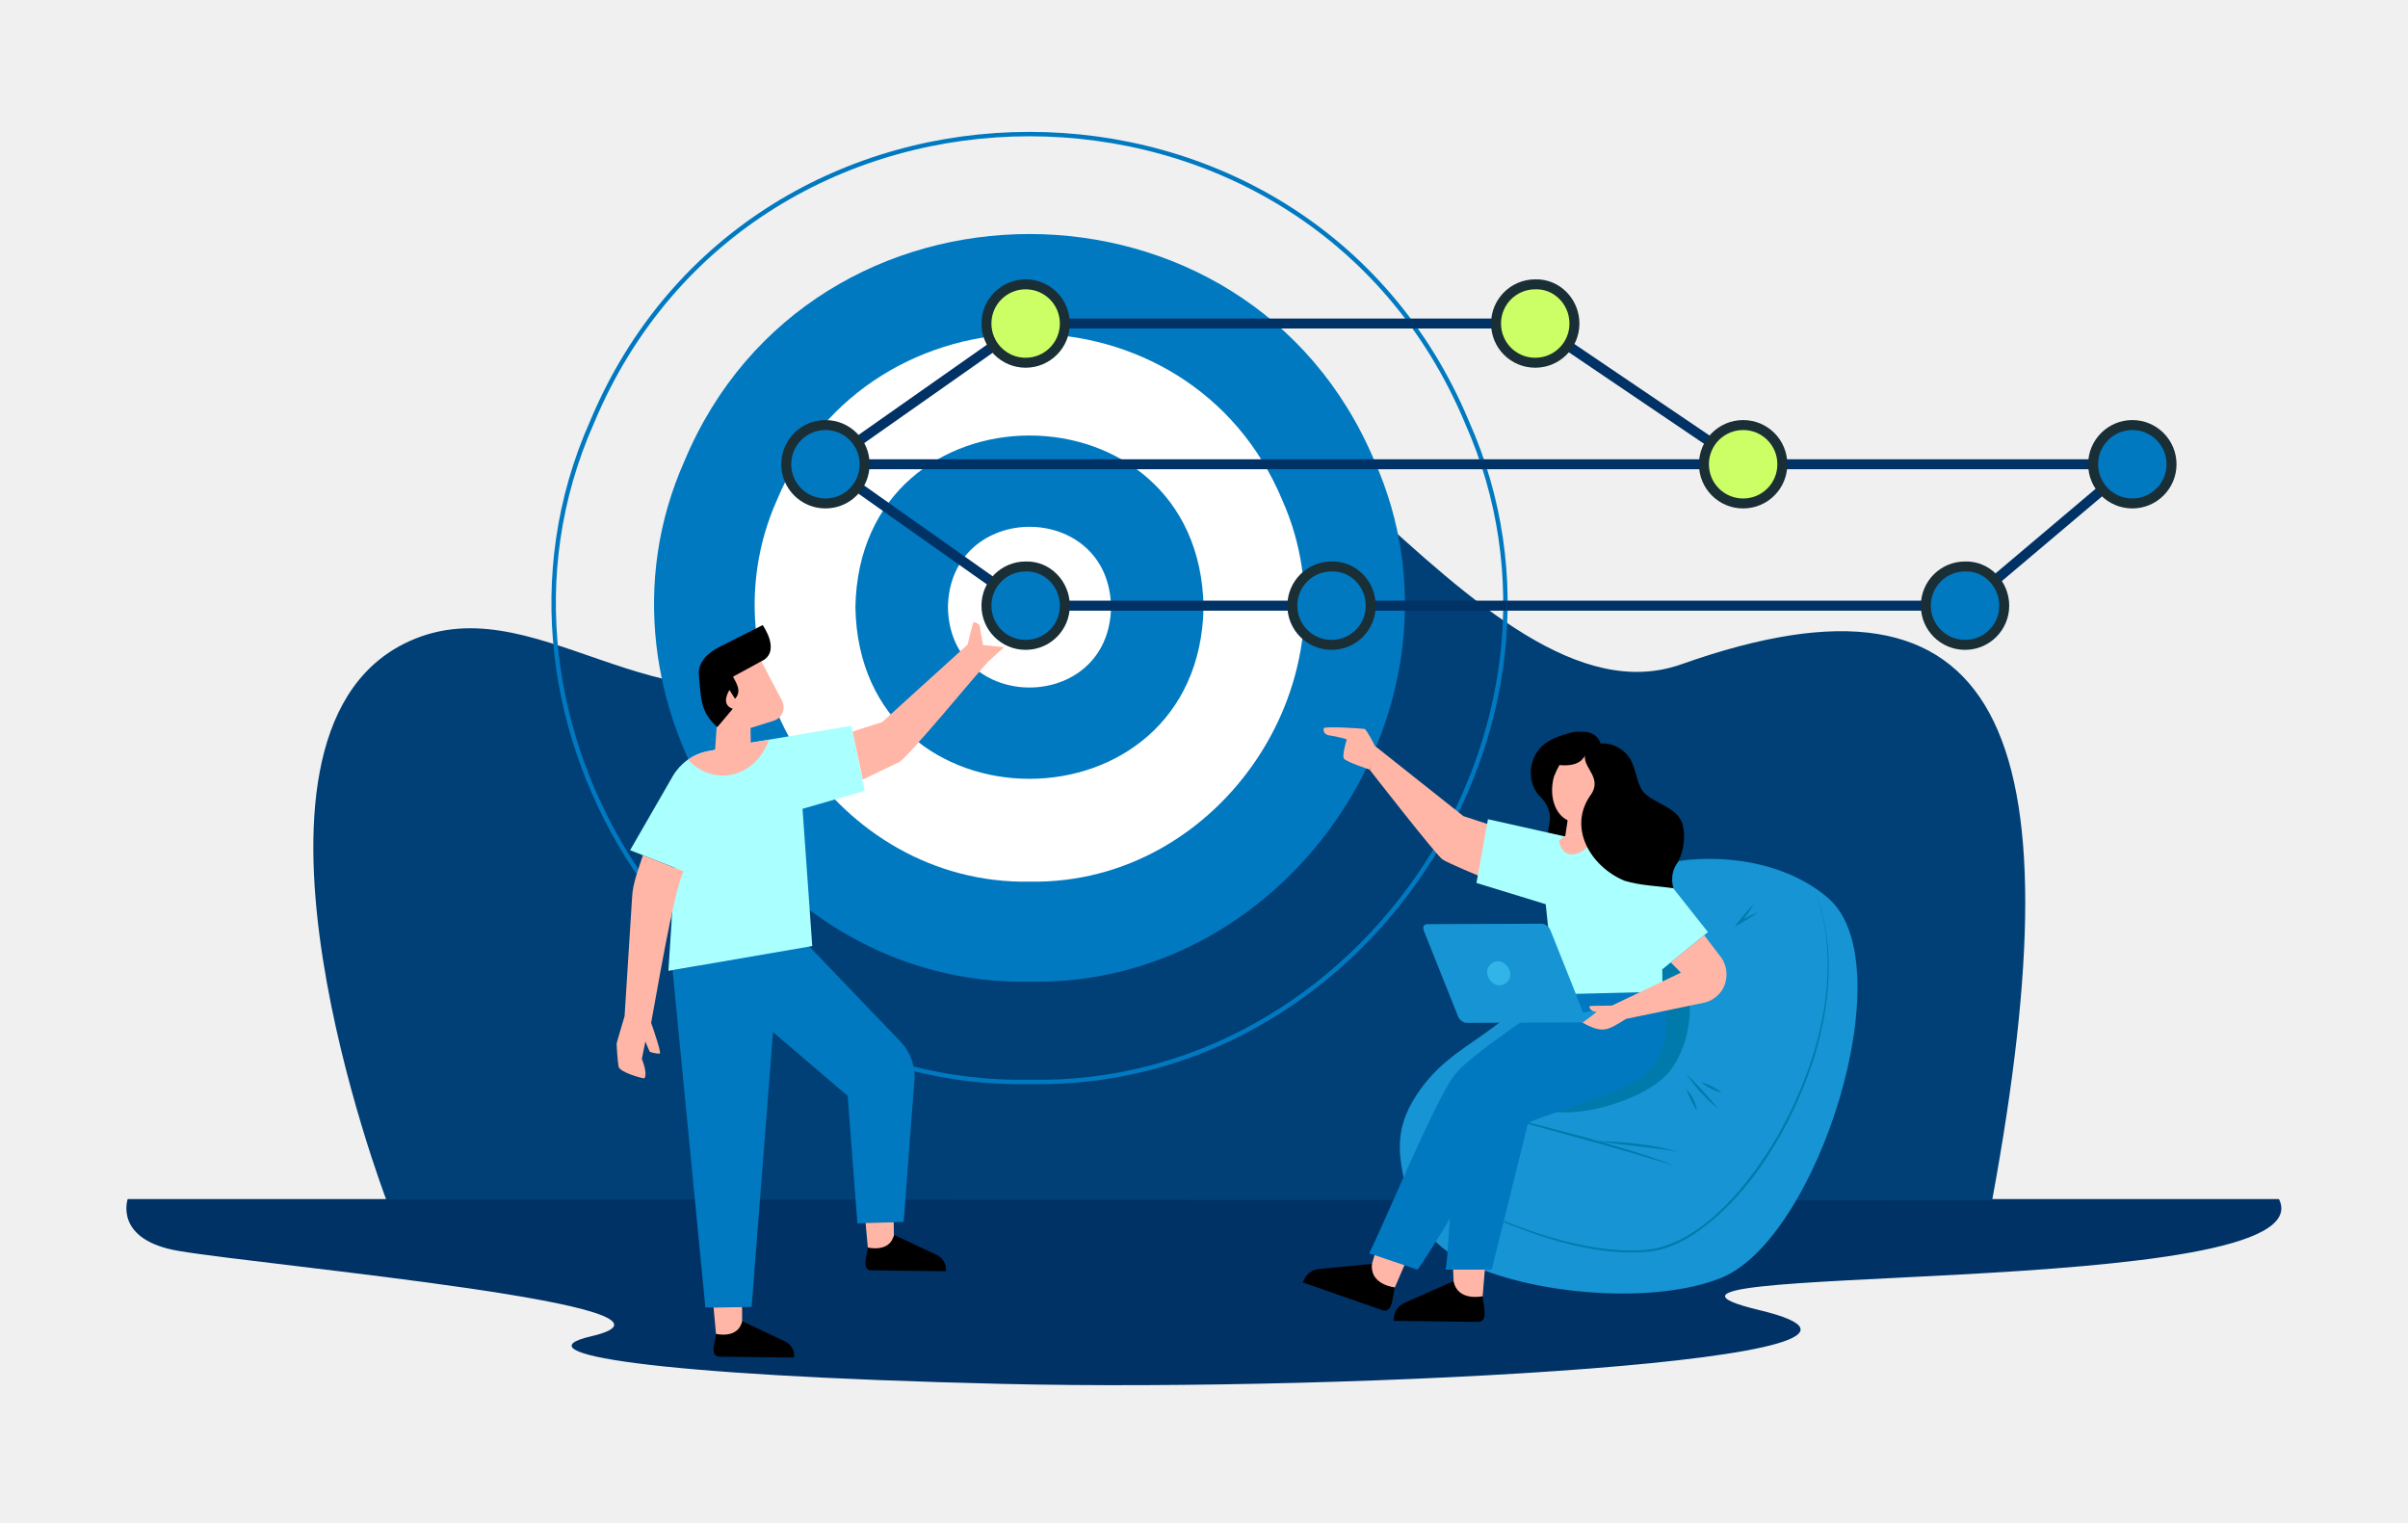
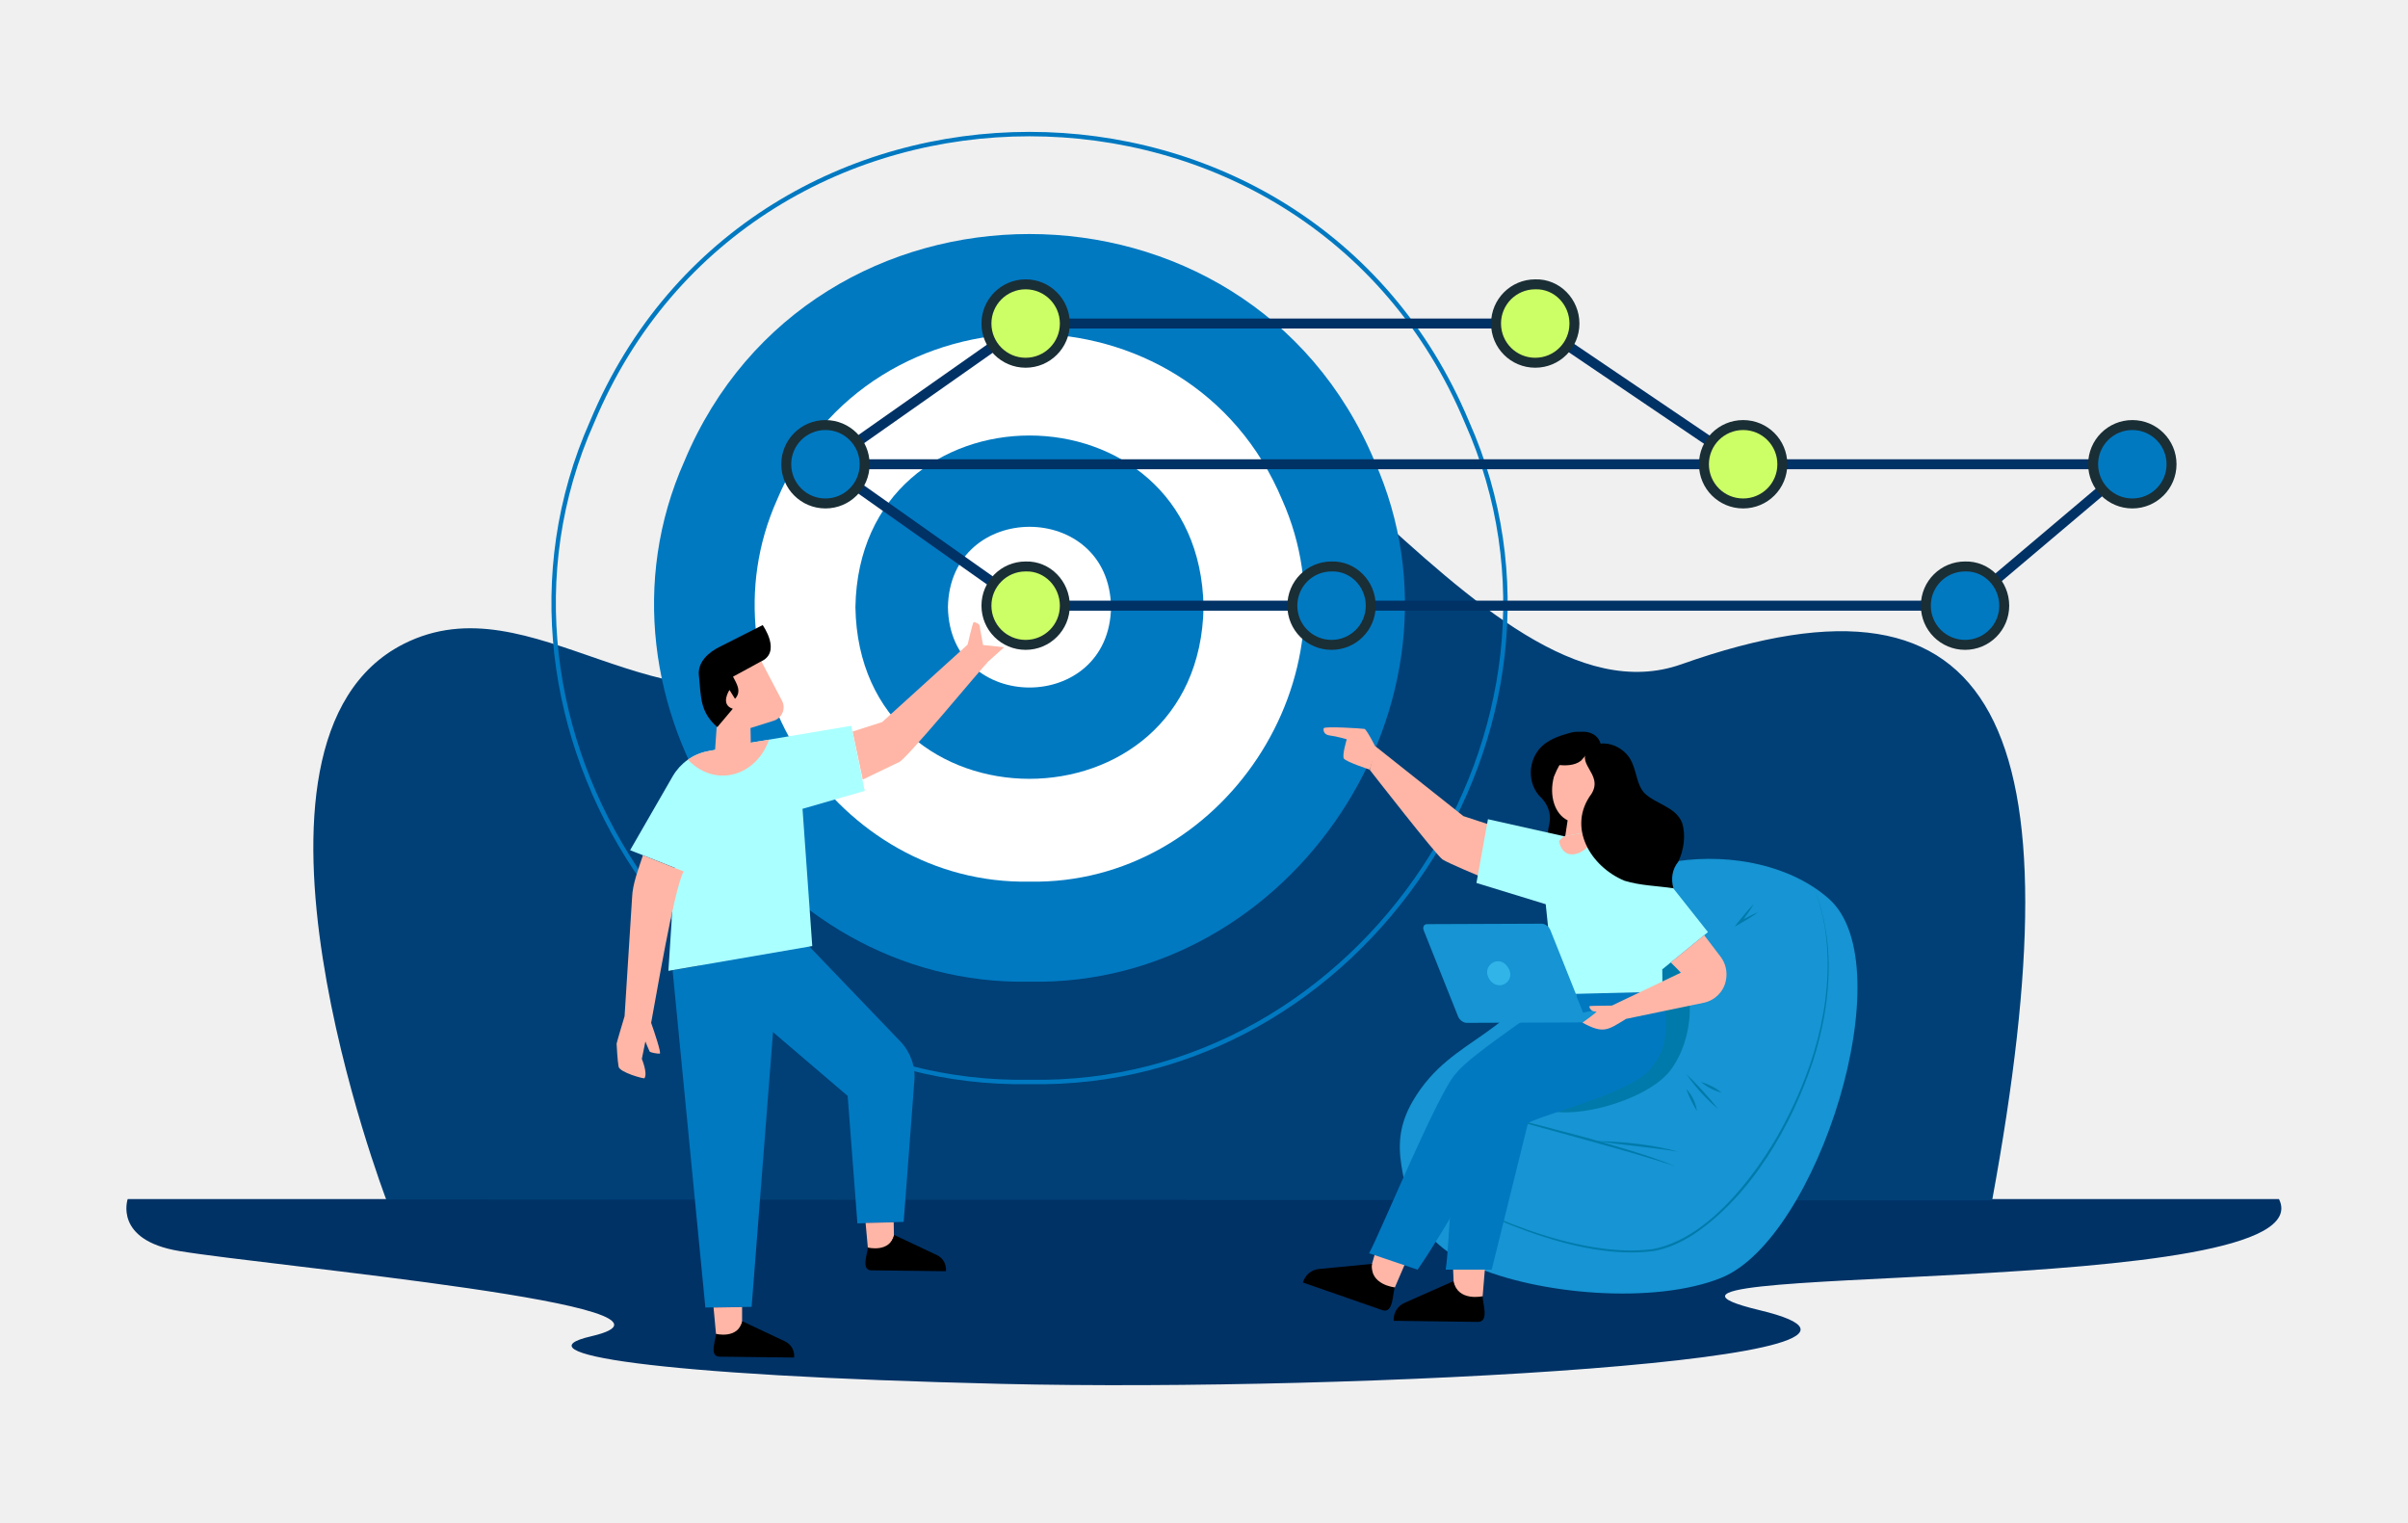
<svg xmlns="http://www.w3.org/2000/svg" xmlns:xlink="http://www.w3.org/1999/xlink" version="1.1" id="Layer_1" x="0px" y="0px" viewBox="0 0 1088 688" style="enable-background:new 0 0 1088 688;" xml:space="preserve">
  <defs id="defs57" />
  <style type="text/css" id="style1">
	.st0{fill:#003266;}
	.st1{fill:#004076;}
	.st2{fill:#1694D3;}
	.st3{fill:#007AAA;}
	.st4{fill:none;stroke:#0079C1;stroke-width:2;stroke-miterlimit:10;}
	.st5{fill:#0079C1;}
	.st6{fill:#FFFFFF;}
	.st7{clip-path:url(#XMLID_00000123402399690132298670000004424108753266375335_);fill:#FFB6A6;}
	.st8{fill:#1A1A35;}
	.st9{clip-path:url(#XMLID_00000101800526973775095070000014979071516310800813_);fill:#FF8E00;}
	.st10{clip-path:url(#XMLID_00000101800526973775095070000014979071516310800813_);fill:#1A1A35;}
	.st11{fill:#FF8E00;}
	.st12{clip-path:url(#XMLID_00000006700081858586000840000015336470869858794923_);fill:#FF8E00;}
	.st13{fill:#FFB6A6;}
	.st14{clip-path:url(#XMLID_00000132080627231136645110000006003757588537655468_);fill:#FFB6A6;}
	.st15{fill:#31B4E8;}
	.st16{fill:#0B6BA9;}
	.st17{fill:none;stroke:#0B6BA9;stroke-width:2.747;stroke-miterlimit:10;}
	.st18{clip-path:url(#SVGID_00000141418011603815838960000015018736191872324267_);}
	.st19{fill:none;stroke:#004076;stroke-width:1.072;stroke-miterlimit:10;}
	.st20{fill:none;stroke:#003266;stroke-width:1.422;stroke-linecap:round;stroke-linejoin:round;stroke-miterlimit:10;}
	.st21{fill:none;stroke:#FFFFFF;stroke-width:5.687;stroke-miterlimit:10;}
	.st22{fill:#E2E6ED;}
	.st23{fill:#F7941E;}
	.st24{fill:#005C75;}
	.st25{fill:none;stroke:#0079C1;stroke-width:0.875;stroke-dasharray:1.312,0.437;}
	.st26{fill:none;stroke:#0079C1;stroke-width:0.962;stroke-linecap:square;}
	.st27{fill:#FFFFFF;stroke:#1A2E35;stroke-width:1.422;stroke-miterlimit:10;}
	.st28{fill:#0079C1;stroke:#1A2E35;stroke-width:1.422;stroke-miterlimit:10;}
	.st29{opacity:0.3;}
	.st30{fill:none;stroke:#003266;stroke-width:1.422;stroke-miterlimit:10;}
</style>
  <g id="g2">
    <path class="st0" d="M57.7,541.7c0,0-6.5,18.6,23.4,23.5c40.8,6.8,244.2,25,186,38.5c-32.9,7.6,25.6,17.7,185.6,21.5   c160.1,3.8,434.7-11.2,342.3-33.3c-92.4-22.2,257.6-4.1,234.7-50.2H57.7z" id="path1" />
    <path class="st1" d="M174.5,541.9c0,0-79.1-207,7.9-251c58.2-29.4,114.9,44.7,188.5,10.3c65.5-30.6,36.7-121.5,104.8-146.3   c88.7-32.4,192,177.8,284,145.2c144.8-51.3,179.6,29.5,140.4,242.2L174.5,541.9z" id="path2" />
  </g>
  <g id="g12">
    <g id="g3">
      <path class="st2" d="M665.2,571.7c-21.3-9.5-28.6-23.8-32-45.1c-1.6-10.1-0.8-18.9,5.1-29.1c18.3-31.4,48.2-27.5,64.3-70.6    c16.2-43.1,89.9-50.9,123.8-20.8c33.9,30.2-5.1,153.6-48.7,171.2C747.7,589.4,695,585,665.2,571.7z" id="path3" />
    </g>
    <path class="st3" d="M754.9,434.8c12.4,9.5,10.5,34.8-0.3,48.9s-49.4,24.7-61.7,15.2c-12.4-9.5-9.1-35.8,1.7-49.9   C705.4,434.9,742.6,425.3,754.9,434.8z" id="path4" />
    <g id="g11">
      <path class="st3" d="M675.2,503.4c13.6,3.1,27.8,6.9,41.3,10.5c13.6,3.9,27.4,7.7,40.6,13C730.6,518.3,701.9,511.3,675.2,503.4    L675.2,503.4z" id="path5" />
      <path class="st3" d="M721.1,515.5c12.5,0.3,25.1,1.5,37.2,4.8C746.3,518.4,733,517.2,721.1,515.5L721.1,515.5z" id="path6" />
      <path class="st3" d="M792.4,408.4c-1.8,3.1-4,6.1-6.2,8.9c0,0-0.7-0.8-0.7-0.8c2.9-1.6,5.8-3.1,8.9-4.4c-3.3,2.4-7,4.5-10.6,6.5    C786.5,415.1,789.3,411.6,792.4,408.4L792.4,408.4z" id="path7" />
      <path class="st3" d="M762,485.3c5.1,4.9,9.9,10.2,14.3,15.7C770.9,496.5,766.1,491.2,762,485.3L762,485.3z" id="path8" />
      <path class="st3" d="M761.9,492c2.6,2.7,4.3,6.2,4.8,9.9C764.8,498.7,763.2,495.5,761.9,492L761.9,492z" id="path9" />
      <path class="st3" d="M768.5,488.8c3.4,1,6.6,2.6,9.3,4.8C774.4,492.7,771.3,491.1,768.5,488.8L768.5,488.8z" id="path10" />
      <path class="st3" d="M637.2,531.2c29.7,16.4,75.3,37.7,109.7,33.1c23.9-4.6,44-30.3,55.8-50.3c15.9-27.8,26.3-60.4,22.2-92.6    c-0.9-6.4-2.5-12.7-4.8-18.8c2.4,6,4,12.3,5,18.7c2.9,19.3,0,39.1-5.8,57.6c-9.6,29.4-28.1,61.5-54.3,78.9    c-5.5,3.5-11.5,6.3-18,7.4C712.3,569.8,667,548.2,637.2,531.2L637.2,531.2z" id="path11" />
    </g>
  </g>
  <g id="g55">
    <g id="g16">
      <path class="st4" d="M465.2,488.8c-150.4,2.8-258.8-160.7-197.7-298.1c72.5-173.5,322.8-173.5,395.3,0    C724,328.2,615.6,491.7,465.2,488.8z" id="path12" />
      <path class="st5" d="M465.2,443.5C346.5,445.8,261,316.8,309.2,208.4c57.2-136.9,254.6-136.9,311.9,0    C669.3,316.8,583.9,445.8,465.2,443.5z" id="path13" />
      <path class="st6" d="M465.2,398.3C378.3,399.9,315.7,305.4,351,226c41.9-100.3,186.5-100.3,228.4,0    C614.7,305.4,552.1,399.9,465.2,398.3z" id="path14" />
      <path class="st5" d="M543.8,274.3c-1.8,103.4-155.6,103.4-157.3,0C388.3,170.9,542.1,170.9,543.8,274.3z" id="path15" />
      <path class="st6" d="M502,274.3c-0.8,48.4-72.9,48.4-73.7,0C429.2,225.9,501.2,225.9,502,274.3z" id="path16" />
    </g>
    <g id="g36" transform="translate(20,16)">
      <path class="st5" d="M 386.9,454.6 333,398.4 295,421 c 1.4,1.3 66.7,56.9 68,58.1 l 4.4,57.6 20.9,-0.7 4.8,-63.3 c 0.7,-6.6 -1.6,-13.2 -6.2,-18.1 z" id="path17" />
      <polygon class="st5" points="319.6,574.4 332.1,414 283.9,422.4 298.7,574.7 " id="polygon17" />
      <g id="g18">
        <defs id="defs17">
          <path id="XMLID_00000045616340822321690680000012002101231188918672_" d="m 365.2,314.5 13.4,-4.3 39.6,-35.9 7.9,9.1 c -2,1.6 -38.4,46 -40.3,45.1 0,0 -16,7.7 -16,7.7 z" />
        </defs>
        <use xlink:href="#XMLID_00000045616340822321690680000012002101231188918672_" style="overflow:visible;fill:#ffb6a6" id="use17" />
        <clipPath id="XMLID_00000018208588971266568550000013501173931957635005_">
          <use xlink:href="#XMLID_00000045616340822321690680000012002101231188918672_" style="overflow:visible" id="use18" />
        </clipPath>
      </g>
      <g id="g20">
        <defs id="defs18">
          <path id="XMLID_00000137817195738786775750000012214939017233552316_" d="m 364.6,311.9 6.1,29.4 -28.1,8.1 4.4,62 -65,11.2 3,-46.5 -20.3,-8 19.3,-33.5 c 3.4,-5.8 9.1,-9.9 15.7,-11.2 l 19.7,-3.9" />
        </defs>
        <use xlink:href="#XMLID_00000137817195738786775750000012214939017233552316_" style="overflow:visible;fill:#aaffff;fill-opacity:1" id="use19" />
        <clipPath id="XMLID_00000103967443633162435390000004482912296710897296_">
          <use xlink:href="#XMLID_00000137817195738786775750000012214939017233552316_" style="overflow:visible" id="use20" />
        </clipPath>
        <path style="fill:#ffb6a6" d="m 289.8,326.1 c 12.9,14.9 32.8,8.4 38,-9 l -32.1,4.4 z" clip-path="url(#XMLID_00000103967443633162435390000004482912296710897296_)" id="path20" />
      </g>
      <g id="g22">
        <defs id="defs20">
          <path id="XMLID_00000071558675517366683650000002679023847108395963_" d="m 323,280.9 10.3,19.6 c 1.9,3.5 0.1,7.9 -3.7,9.1 l -10.5,3.3 0.3,15 -16.8,1.9 3.2,-45.9 z" />
        </defs>
        <use xlink:href="#XMLID_00000071558675517366683650000002679023847108395963_" style="overflow:visible;fill:#ffb6a6" id="use21" />
        <clipPath id="XMLID_00000096755067665926761840000014569734603333719970_">
          <use xlink:href="#XMLID_00000071558675517366683650000002679023847108395963_" style="overflow:visible" id="use22" />
        </clipPath>
      </g>
      <g id="g25">
        <g id="g24">
          <defs id="defs22">
            <path id="XMLID_00000132806716748073542550000006351654391137727893_" d="m 383.8,536.2 0.1,6.2 c 0,0 -2.1,6.6 -6.9,6.6 -4.8,0 -4.9,-1.5 -4.9,-1.5 l -1,-11 z" />
          </defs>
          <use xlink:href="#XMLID_00000132806716748073542550000006351654391137727893_" style="overflow:visible;fill:#ffb6a6" id="use23" />
          <clipPath id="XMLID_00000080174431708946743340000008173928129251552898_">
            <use xlink:href="#XMLID_00000132806716748073542550000006351654391137727893_" style="overflow:visible" id="use24" />
          </clipPath>
        </g>
        <path d="m 372.1,547.6 c 0,0 9.9,2.5 11.9,-5.7 l 19.3,9.1 c 2.8,1.3 4.4,4.2 4.1,7.3 -0.1,0 -33.8,-0.4 -33.9,-0.4 -4.6,-0.3 -1.4,-7.8 -1.4,-10.3 z" id="path24" />
      </g>
      <g id="g27">
        <g id="g26">
          <defs id="defs25">
            <path id="XMLID_00000086661220817177460410000010791308712392787124_" d="m 315.3,574.5 v 6.9 c 0,0 -2.1,6.6 -6.9,6.6 -4.7,0 -4.9,-1.5 -4.9,-1.5 l -1.1,-11.8 z" />
          </defs>
          <use xlink:href="#XMLID_00000086661220817177460410000010791308712392787124_" style="overflow:visible;fill:#ffb6a6" id="use25" />
          <clipPath id="XMLID_00000175282567216782411210000011509460153028378556_">
            <use xlink:href="#XMLID_00000086661220817177460410000010791308712392787124_" style="overflow:visible" id="use26" />
          </clipPath>
        </g>
        <path d="m 303.5,586.6 c 0,0 9.9,2.5 11.9,-5.7 l 19.3,9.1 c 2.8,1.3 4.4,4.2 4.1,7.3 -0.1,0 -33.8,-0.4 -33.9,-0.4 -4.6,-0.3 -1.4,-7.8 -1.4,-10.3 z" id="path26" />
      </g>
      <path d="m 323.5,283 c 0,0 -12,6.6 -12.3,6.7 1.3,2.7 4.2,6.5 0.9,10 l -2.5,-4 c 0,0 -4.4,6.6 1.5,8.5 l -7,8.3 c -7.9,-6.9 -7.3,-13.5 -8.3,-23.1 -0.8,-6.2 4.3,-10.7 9.4,-13.2 0,0 19.4,-9.8 19.4,-9.8 0,0 8.9,12.4 -1.1,16.6 z" id="path27" />
      <path class="st13" d="m 417.2,275.2 c 0,0 2.3,-10 2.7,-10.1 0.4,-0.2 2.8,0.7 2.8,1.8 0,1.1 1.5,8.5 1.5,8.5 l 9.5,1 -7.8,7 z" id="path35" />
      <path class="st13" d="m 288.9,377.7 -18.4,-7.3 c -1.9,5.8 -4.7,12.9 -4.9,19 0,0 -3.4,53.7 -3.4,53.7 0,0 -3.6,12 -3.6,12.4 0,0.4 0.4,7.9 0.9,10.4 0.5,2.6 11.5,5.6 11.7,5.2 1.5,-2.3 -1.2,-8.7 -1.2,-8.7 l 1.6,-7.9 c 0,0 1.6,4 1.9,4.5 0.2,0.5 3.5,1.1 4.6,1 0.8,-0.1 -2.4,-9.7 -3.9,-13.9 1.9,-9.6 10.3,-60.7 14.7,-68.4 z" id="path36" />
    </g>
    <g id="g54">
      <g id="g38">
        <g id="g37">
          <defs id="defs36">
            <path id="XMLID_00000126318745599164316900000009541096457141076887_" d="M656.5,571.9l0.3,7.6c0,0,2.1,7.5,7.5,7.6       c5.3,0.1,5.6-1.5,5.6-1.5l1.1-13.3L656.5,571.9z" />
          </defs>
          <use xlink:href="#XMLID_00000126318745599164316900000009541096457141076887_" style="overflow:visible;fill:#FFB6A6;" id="use36" />
          <clipPath id="XMLID_00000162342708694886873260000012385410651943645361_">
            <use xlink:href="#XMLID_00000126318745599164316900000009541096457141076887_" style="overflow:visible;" id="use37" />
          </clipPath>
        </g>
        <path d="M669.9,585.6c0,0-11.2,2.6-13.2-6.8l-22.1,9.8c-3.2,1.4-5.1,4.6-4.9,8.1l0,0l38,0.5C673.1,597.2,669.8,588.6,669.9,585.6     z" id="path37" />
      </g>
      <g id="g40">
        <g id="g39">
          <defs id="defs38">
            <path id="XMLID_00000111870283177755915490000007133872770799700917_" d="M621.8,564.4l-2.1,7.3c0,0-0.3,7.8,4.7,9.6       s5.8,0.4,5.8,0.4l5.3-12.3L621.8,564.4z" />
          </defs>
          <use xlink:href="#XMLID_00000111870283177755915490000007133872770799700917_" style="overflow:visible;fill:#FFB6A6;" id="use38" />
          <clipPath id="XMLID_00000094587285072795900240000011950947208664724919_">
            <use xlink:href="#XMLID_00000111870283177755915490000007133872770799700917_" style="overflow:visible;" id="use39" />
          </clipPath>
        </g>
        <path d="M630.2,581.6c0,0-11.4-1.1-10.3-10.6l-24,2.3c-3.4,0.3-6.3,2.8-7.2,6.1l35.9,12.5C629.6,593.6,629.2,584.4,630.2,581.6z" id="path39" />
      </g>
      <g id="g53">
        <path d="M697.9,336.1c-7.1,5.4-8.4,16.4-2.6,23.2c3.8,3.5,5.8,7.8,4.7,13c-4.6,20.3,15.1,22.7,30.4,22.2     c2.3-19.3-4.3-38.7-9.8-57c-1.4-5.9-5.9-8.1-11.6-6.3C705.2,332.2,700.8,333.8,697.9,336.1z" id="path40" />
        <path class="st5" d="M709.6,445.8c-8,6.3-45.8,31.1-51.4,38.8l0,0c-7.5,6.7-34.3,71.8-39.6,81.6l21.9,7.4     c12.4-17.8,35.8-59.3,46-78.8c0,0,49.3-31.6,49.3-31.6V447L709.6,445.8z" id="path41" />
        <path class="st5" d="M751.1,447c1.6,11,3.8,24.6-3.9,33.9l0,0c-6.6,12-45.4,20.9-56.8,26.4L674,573.6h-20.8     c2-11.8,3.3-75.1,10-84.5h0c5.7-14.7,44.9-33.2,56.7-42.1H751.1z" id="path42" />
        <g id="g49">
          <g id="g43">
            <defs id="defs42">
              <path id="XMLID_00000037660895084499481730000006568235275533148288_" d="M674,372.9l-12.8-4.2l-39.7-31.5l-2.6,10.6        c0,0,30.1,38.7,32.9,40.5c2.8,1.8,17.3,7.8,17.3,7.8L674,372.9z" />
            </defs>
            <use xlink:href="#XMLID_00000037660895084499481730000006568235275533148288_" style="overflow:visible;fill:#FFB6A6;" id="use42" />
            <clipPath id="XMLID_00000000219247839484180210000005859581488268840620_">
              <use xlink:href="#XMLID_00000037660895084499481730000006568235275533148288_" style="overflow:visible;" id="use43" />
            </clipPath>
          </g>
          <g id="g45">
            <defs id="defs43">
              <path id="XMLID_00000158029054963071255210000011759180318687484801_" d="M702.1,350.9c12.6-31.9,38.8-1.8,18.4,17.5        l-1.2,17.4l-13.1-1.3l2.1-13.9C702.5,367.8,699.8,359.5,702.1,350.9z" />
            </defs>
            <use xlink:href="#XMLID_00000158029054963071255210000011759180318687484801_" style="overflow:visible;fill:#FFB6A6;" id="use44" />
            <clipPath id="XMLID_00000050660844256796972920000001944687980094669741_">
              <use xlink:href="#XMLID_00000158029054963071255210000011759180318687484801_" style="overflow:visible;" id="use45" />
            </clipPath>
          </g>
          <g id="g48">
            <polygon class="st11" points="706.7,377.8 672.3,370.1 667.1,398.9 701,409.3      " id="polygon45" style="fill:#aaffff;fill-opacity:1" />
            <g id="g47">
              <defs id="defs45">
                <path id="XMLID_00000142870588312482286890000005864276382340895918_" d="M703.5,450.3c0,0-6.3-44.8-5.9-55.4         c0.5-10.7,9.1-17.1,9.1-17.1l12.9-2.3c0,0,22.5,1.1,27.3,16.1c4.8,15,4.2,58.7,4.2,58.7H703.5z" />
              </defs>
              <use xlink:href="#XMLID_00000142870588312482286890000005864276382340895918_" style="overflow:visible;fill:#aaffff;fill-opacity:1" id="use46" />
              <clipPath id="XMLID_00000110451951279901880960000009360824398427528350_">
                <use xlink:href="#XMLID_00000142870588312482286890000005864276382340895918_" style="overflow:visible;" id="use47" />
              </clipPath>
              <path style="clip-path:url(#XMLID_00000110451951279901880960000009360824398427528350_);fill:#FFB6A6;" d="M721.2,374.4        c-0.1,10-17,19.3-17.2,1.7L721.2,374.4z" clip-path="url(#XMLID_00000110451951279901880960000009360824398427528350_)" id="path47" />
            </g>
            <polygon class="st11" points="743.5,385.5 771.7,421.1 751.1,437.9 732.6,414.4      " id="polygon47" style="fill:#aaffff;fill-opacity:1" />
          </g>
          <path class="st13" d="M621.9,338.2c0,0-4.4-8.7-5.4-8.9c-1.1-0.2-18-1.3-18.4-0.3c-0.3,1.1,0.1,3,2.9,3.3      c2.8,0.3,7.5,1.7,7.5,1.7s-2.2,7.2-1.3,8.7c1,1.5,11.7,5,11.7,5L621.9,338.2z" id="path48" />
        </g>
        <g id="g51">
          <path class="st2" d="M714.4,461.9l43.6-10c2-0.4,1.9-2.6,1.6-4.2l-45.1,9.9V461.9z" id="path49" />
          <path class="st2" d="M714.4,461.9l-51.7,0.2c-1.5,0-3.3-1.3-3.9-2.9l-15.5-38.8c-0.6-1.6,0-2.9,1.6-2.9l51.7-0.2      c1.5,0,3.3,1.3,3.9,2.9l15.5,38.8C716.6,460.6,715.9,461.9,714.4,461.9z" id="path50" />
          <polygon class="st5" points="759.5,447.8 711.9,449 715.3,457.4     " id="polygon50" />
          <path class="st15" d="M681.3,436.9c4.1,6.1-4.1,11.7-8.3,5.6C669,436.4,677.2,430.8,681.3,436.9z" id="path51" />
        </g>
        <g id="g52">
          <defs id="defs51">
            <path id="XMLID_00000022529475121824963310000013760732293271509170_" d="M777.4,432.2l-7.4-9.7l-15.1,12.3l4.6,4.6l-31.2,14.9       c0,0-9.7,0.1-10,0.2c-0.5,0.2,0.3,2.7,3,2.5c0.6,0.1-6.3,5-6.3,5c9.5,5.2,11.4,3.4,19.7-1.7c0,0,35.2-7.3,35.2-7.3       c5-1.1,8.9-5,9.9-10l0,0C780.6,439.1,779.7,435.2,777.4,432.2z" />
          </defs>
          <use xlink:href="#XMLID_00000022529475121824963310000013760732293271509170_" style="overflow:visible;fill:#FFB6A6;" id="use51" />
          <clipPath id="XMLID_00000043435119466028924770000012369923031335176097_">
            <use xlink:href="#XMLID_00000022529475121824963310000013760732293271509170_" style="overflow:visible;" id="use52" />
          </clipPath>
        </g>
        <path d="M718.7,337.5c-8.2,7.3,6.1,11.8,0.4,21.1c-11.2,15-0.5,32.9,14.9,39.3c7.1,2.2,14.8,2.3,22.1,3.4     c-1.2-4.3-0.6-8.6,2.2-12c2.5-5.3,3.5-12,1.7-17.6c-2.8-7.2-11.9-8.4-17-13.4c-3.4-3.7-3.5-9.4-5.7-14     C734.4,337.6,725.2,333.4,718.7,337.5z" id="path52" />
        <path d="M714.3,343.7c-3,2.3-7,2.2-10.5,1.9c0.3-2.9,0.2-5.9,1-8.6c2.7-7.3,16.2-9.5,18.5-0.7C716.2,339.6,719,338.7,714.3,343.7     z" id="path53" />
      </g>
    </g>
  </g>
  <g id="g1247" transform="matrix(3.16276,0,0,3.16276,-1469.348,-96.41817)">
    <g id="g1246">
      <line class="st32" x1="588.1" y1="96.8" x2="769.2" y2="96.8" id="line1240" style="fill:none;stroke:#003266;stroke-width:1.422;stroke-miterlimit:10" />
      <polyline class="st32" points="582.5,96.8 611.1,76.7 683.9,76.7 713.6,96.8    " id="polyline1240" style="fill:none;stroke:#003266;stroke-width:1.422;stroke-miterlimit:10" />
      <path class="st30" d="m 719.2,96.8 c 0,3.1 -2.5,5.6 -5.6,5.6 -3.1,0 -5.6,-2.5 -5.6,-5.6 0,-3.1 2.5,-5.6 5.6,-5.6 3.1,0 5.6,2.5 5.6,5.6 z" id="path1241" style="fill:#ccff66;stroke:#1a2e35;stroke-width:1.422;stroke-miterlimit:10;fill-opacity:1" />
      <circle class="st30" cx="611.1" cy="76.7" r="5.6" id="circle1241" style="fill:#ccff66;stroke:#1a2e35;stroke-width:1.422;stroke-miterlimit:10;fill-opacity:1" />
      <path class="st30" d="m 689.5,76.7 c 0,3.1 -2.5,5.6 -5.6,5.6 -3.1,0 -5.6,-2.5 -5.6,-5.6 0,-3.1 2.5,-5.6 5.6,-5.6 3.1,-0.1 5.6,2.5 5.6,5.6 z" id="path1242" style="fill:#ccff66;stroke:#1a2e35;stroke-width:1.422;stroke-miterlimit:10;fill-opacity:1" />
      <polyline class="st32" points="582.5,96.8 611.1,117 745.3,117 769.2,96.8    " id="polyline1242" style="fill:none;stroke:#003266;stroke-width:1.422;stroke-miterlimit:10" />
      <path class="st30" d="m 660.4,117 c 0,3.1 -2.5,5.6 -5.6,5.6 -3.1,0 -5.6,-2.5 -5.6,-5.6 0,-3.1 2.5,-5.6 5.6,-5.6 3.1,-0.1 5.6,2.5 5.6,5.6 z" id="path1243" style="fill:#0079c1;stroke:#1a2e35;stroke-width:1.422;stroke-miterlimit:10" />
-       <path class="st30" d="m 616.7,117 c 0,3.1 -2.5,5.6 -5.6,5.6 -3.1,0 -5.6,-2.5 -5.6,-5.6 0,-3.1 2.5,-5.6 5.6,-5.6 3.1,-0.1 5.6,2.5 5.6,5.6 z" id="path1244" style="fill:#0079c1;stroke:#1a2e35;stroke-width:1.422;stroke-miterlimit:10" />
+       <path class="st30" d="m 616.7,117 c 0,3.1 -2.5,5.6 -5.6,5.6 -3.1,0 -5.6,-2.5 -5.6,-5.6 0,-3.1 2.5,-5.6 5.6,-5.6 3.1,-0.1 5.6,2.5 5.6,5.6 z" id="path1244" style="fill:#ccff66;stroke:#1a2e35;stroke-width:1.422;stroke-miterlimit:10;fill-opacity:1" />
      <path class="st30" d="m 750.9,117 c 0,3.1 -2.5,5.6 -5.6,5.6 -3.1,0 -5.6,-2.5 -5.6,-5.6 0,-3.1 2.5,-5.6 5.6,-5.6 3.1,-0.1 5.6,2.5 5.6,5.6 z" id="path1245" style="fill:#0079c1;stroke:#1a2e35;stroke-width:1.422;stroke-miterlimit:10" />
      <circle class="st30" cx="769.2" cy="96.8" r="5.6" id="circle1245" style="fill:#0079c1;stroke:#1a2e35;stroke-width:1.422;stroke-miterlimit:10" />
      <path class="st30" d="m 588.1,96.8 c 0,3.1 -2.5,5.6 -5.6,5.6 -3.1,0 -5.6,-2.5 -5.6,-5.6 0,-3.1 2.5,-5.6 5.6,-5.6 3.1,0 5.6,2.5 5.6,5.6 z" id="path1246" style="fill:#0079c1;stroke:#1a2e35;stroke-width:1.422;stroke-miterlimit:10" />
    </g>
  </g>
</svg>
